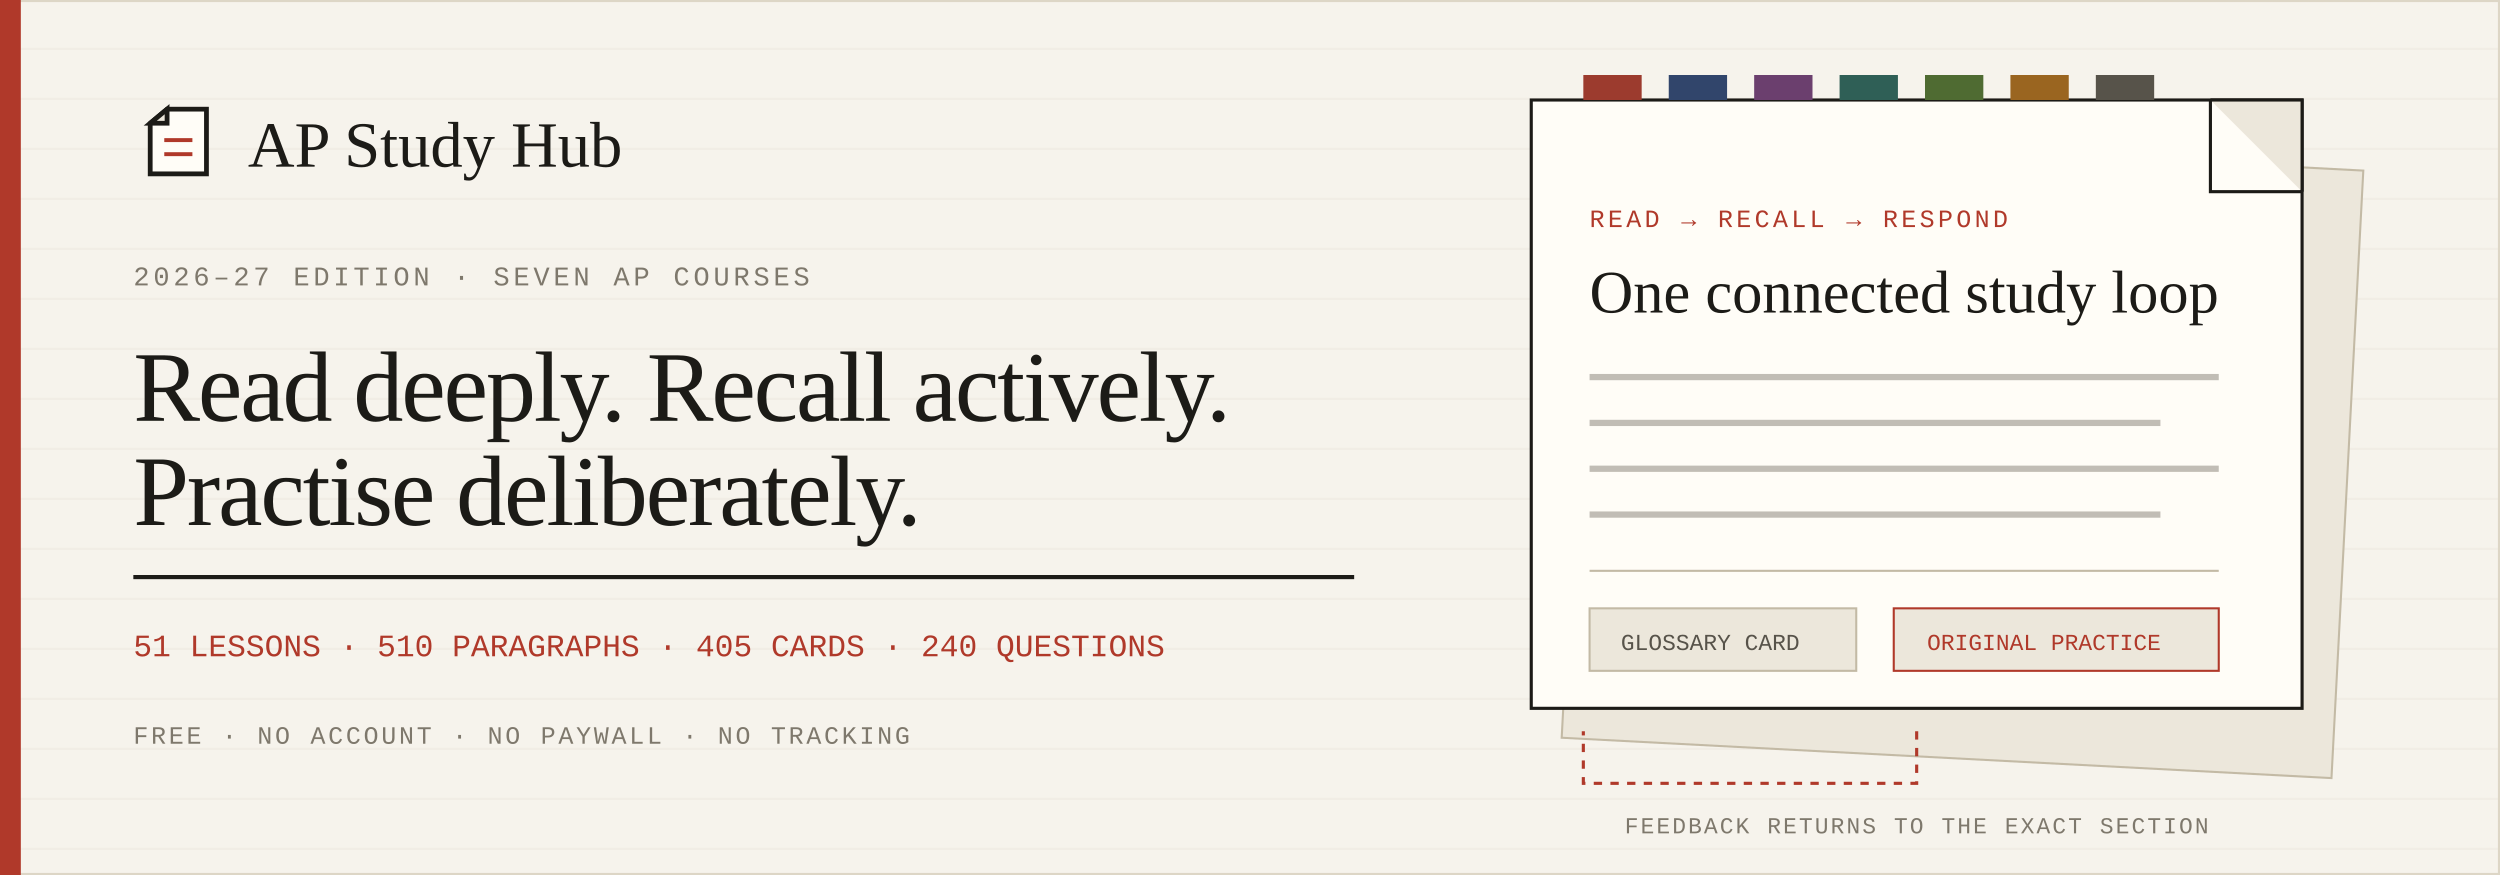
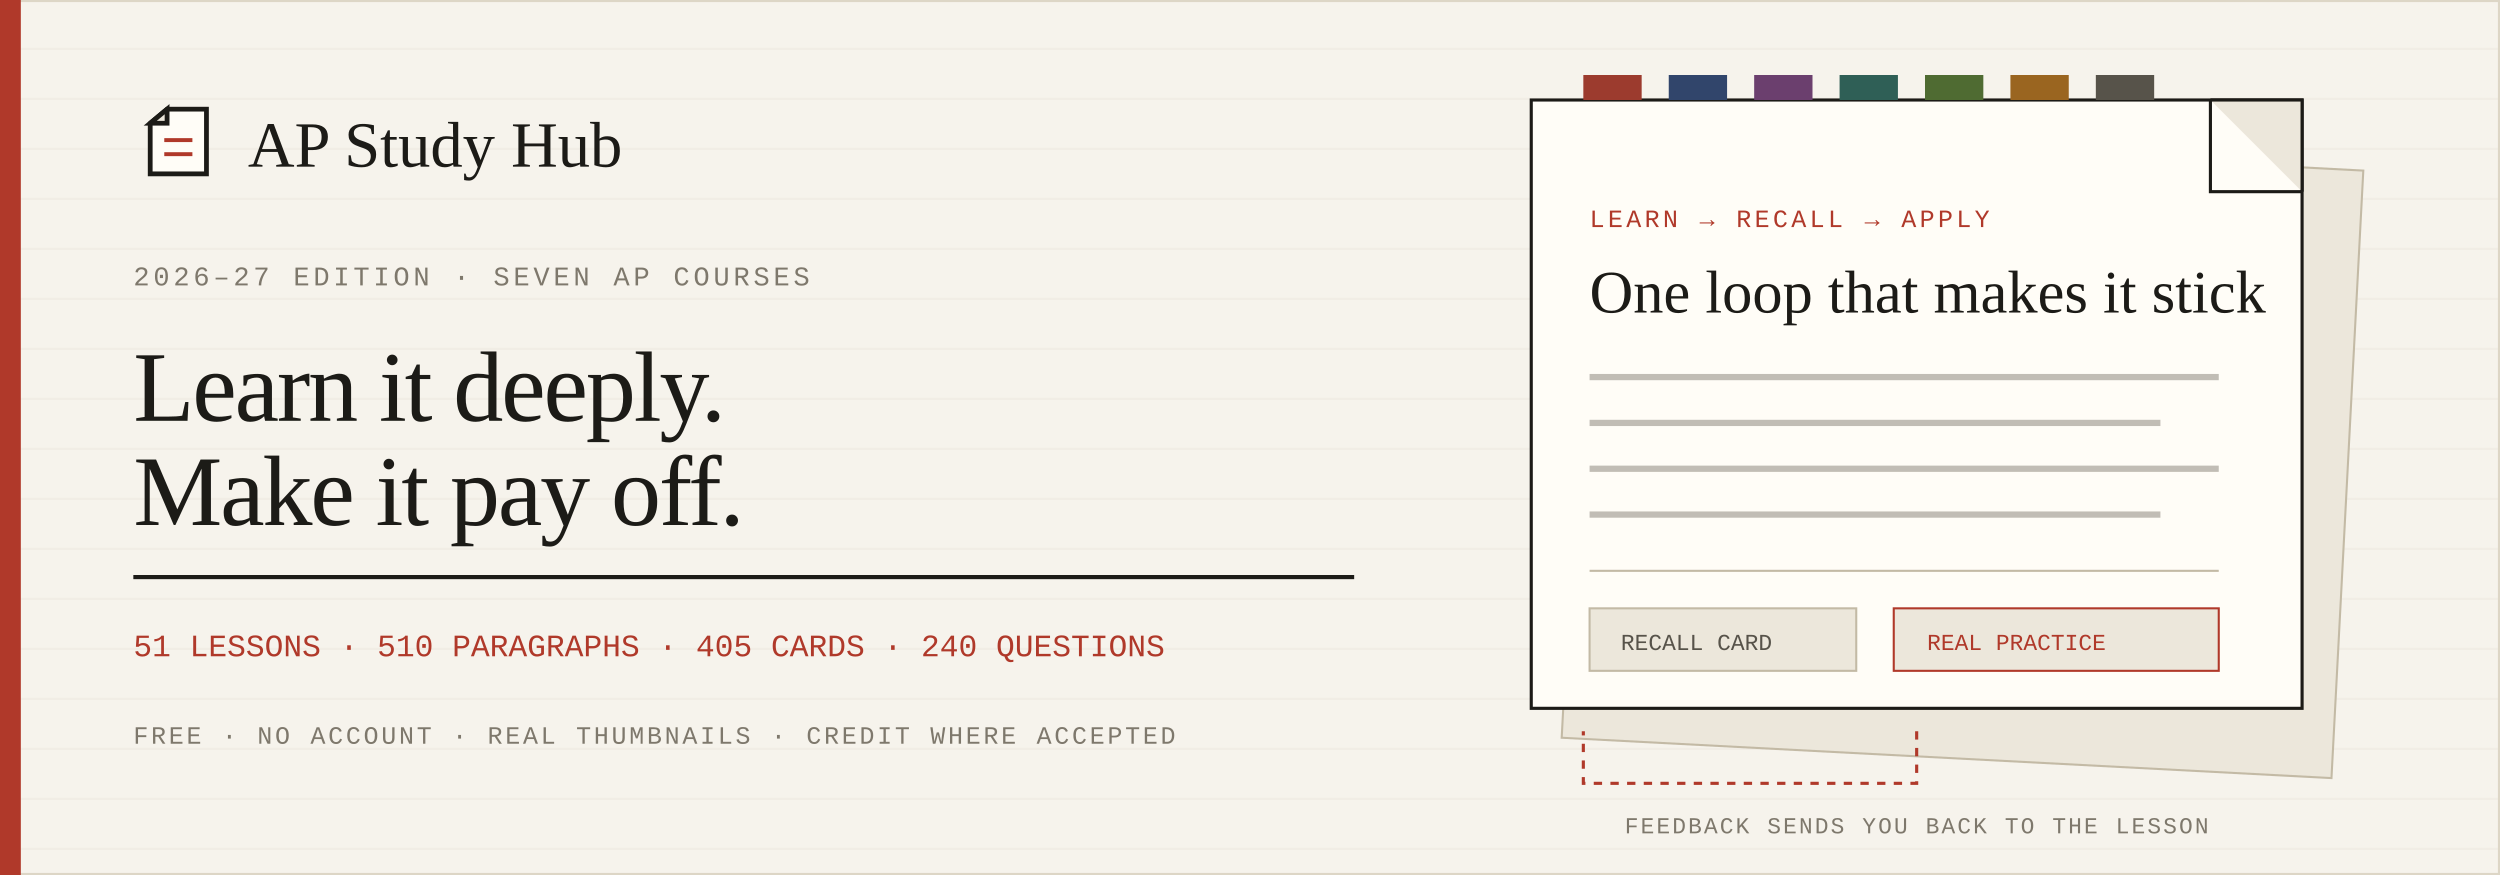
<svg xmlns="http://www.w3.org/2000/svg" viewBox="0 0 1200 420" width="1200" height="420" role="img" aria-labelledby="title desc">
  <defs>
    <pattern id="rules" width="10" height="24" patternUnits="userSpaceOnUse">
      <path d="M0 23.5H10" stroke="#ddd6c6" opacity="0.6" />
    </pattern>
  </defs>
  <rect width="1200" height="420" fill="#f6f3ec" />
  <rect width="1200" height="420" fill="url(#rules)" opacity="0.35" />
  <rect x="0.5" y="0.5" width="1199" height="419" fill="none" stroke="#ddd6c6" />
  <rect width="10" height="420" fill="#b0392a" />
  <g transform="translate(64 47) scale(1.35)" fill="none" stroke="#1c1b17" stroke-width="1.7" stroke-linejoin="miter">
    <path d="M6 27V9l6-5h14v23z" fill="#fffdf7" />
    <path d="M12 4v5H6z" fill="#ece7db" />
    <path d="M11 15h10M11 20h10" stroke="#b0392a" stroke-width="1.4" />
  </g>
  <text x="119" y="80" font-family="Georgia, 'Iowan Old Style', 'Times New Roman', Times, serif" font-size="31" fill="#1c1b17">AP Study Hub</text>
  <text x="64" y="137" font-family="ui-monospace, SFMono-Regular, Menlo, Consolas, 'Liberation Mono', monospace" font-size="13" letter-spacing="1.8" fill="#7e786c">2026–27 EDITION · SEVEN AP COURSES</text>
-   <text x="64" y="202" font-family="Georgia, 'Iowan Old Style', 'Times New Roman', Times, serif" font-size="48" letter-spacing="-1" fill="#1c1b17">Read deeply. Recall actively.</text>
-   <text x="64" y="252" font-family="Georgia, 'Iowan Old Style', 'Times New Roman', Times, serif" font-size="48" letter-spacing="-1" fill="#1c1b17">Practise deliberately.</text>
+   <text x="64" y="202" font-family="Georgia, 'Iowan Old Style', 'Times New Roman', Times, serif" font-size="48" letter-spacing="-1" fill="#1c1b17">Learn it deeply.</text>
+   <text x="64" y="252" font-family="Georgia, 'Iowan Old Style', 'Times New Roman', Times, serif" font-size="48" letter-spacing="-1" fill="#1c1b17">Make it pay off.</text>
  <path d="M64 277H650" stroke="#1c1b17" stroke-width="2" />
  <text x="64" y="315" font-family="ui-monospace, SFMono-Regular, Menlo, Consolas, 'Liberation Mono', monospace" font-size="15" fill="#b0392a">51 LESSONS · 510 PARAGRAPHS · 405 CARDS · 240 QUESTIONS</text>
-   <text x="64" y="357" font-family="ui-monospace, SFMono-Regular, Menlo, Consolas, 'Liberation Mono', monospace" font-size="12" letter-spacing="1.3" fill="#7e786c">FREE · NO ACCOUNT · NO PAYWALL · NO TRACKING</text>
+   <text x="64" y="357" font-family="ui-monospace, SFMono-Regular, Menlo, Consolas, 'Liberation Mono', monospace" font-size="12" letter-spacing="1.3" fill="#7e786c">FREE · NO ACCOUNT · REAL THUMBNAILS · CREDIT WHERE ACCEPTED</text>
  <g transform="translate(735 48)">
    <rect x="22" y="24" width="370" height="292" fill="#ece7db" stroke="#c3baa5" transform="rotate(3 207 170)" />
    <rect width="370" height="292" fill="#fffdf7" stroke="#1c1b17" stroke-width="1.5" />
    <path d="M326 0h44v44" fill="#ece7db" stroke="#1c1b17" stroke-width="1.5" />
    <path d="M326 0v44h44" fill="none" stroke="#1c1b17" stroke-width="1.5" />
    <rect x="25" y="-12" width="28" height="12" fill="#9c3b2e" />
    <rect x="66" y="-12" width="28" height="12" fill="#31456b" />
    <rect x="107" y="-12" width="28" height="12" fill="#6b3f6e" />
    <rect x="148" y="-12" width="28" height="12" fill="#2f5f56" />
    <rect x="189" y="-12" width="28" height="12" fill="#4f6b32" />
    <rect x="230" y="-12" width="28" height="12" fill="#9a6520" />
    <rect x="271" y="-12" width="28" height="12" fill="#57534a" />
-     <text x="28" y="61" font-family="ui-monospace, SFMono-Regular, Menlo, Consolas, 'Liberation Mono', monospace" font-size="12" letter-spacing="1.6" fill="#b0392a">READ → RECALL → RESPOND</text>
-     <text x="28" y="102" font-family="Georgia, 'Iowan Old Style', 'Times New Roman', Times, serif" font-size="29" fill="#1c1b17">One connected study loop</text>
+     <text x="28" y="61" font-family="ui-monospace, SFMono-Regular, Menlo, Consolas, 'Liberation Mono', monospace" font-size="12" letter-spacing="1.6" fill="#b0392a">LEARN → RECALL → APPLY</text>
+     <text x="28" y="102" font-family="Georgia, 'Iowan Old Style', 'Times New Roman', Times, serif" font-size="29" fill="#1c1b17">One loop that makes it stick</text>
    <path d="M28 133H330" stroke="#7e786c" stroke-width="3" opacity="0.48" />
    <path d="M28 155H302" stroke="#7e786c" stroke-width="3" opacity="0.48" />
    <path d="M28 177H330" stroke="#7e786c" stroke-width="3" opacity="0.48" />
    <path d="M28 199H302" stroke="#7e786c" stroke-width="3" opacity="0.48" />
    <path d="M28 226H330" stroke="#c3baa5" />
    <rect x="28" y="244" width="128" height="30" fill="#ece7db" stroke="#c3baa5" />
-     <text x="43" y="264" font-family="ui-monospace, SFMono-Regular, Menlo, Consolas, 'Liberation Mono', monospace" font-size="11" fill="#57534a">GLOSSARY CARD</text>
+     <text x="43" y="264" font-family="ui-monospace, SFMono-Regular, Menlo, Consolas, 'Liberation Mono', monospace" font-size="11" fill="#57534a">RECALL CARD</text>
    <rect x="174" y="244" width="156" height="30" fill="#ece7db" stroke="#b0392a" />
-     <text x="190" y="264" font-family="ui-monospace, SFMono-Regular, Menlo, Consolas, 'Liberation Mono', monospace" font-size="11" fill="#b0392a">ORIGINAL PRACTICE</text>
+     <text x="190" y="264" font-family="ui-monospace, SFMono-Regular, Menlo, Consolas, 'Liberation Mono', monospace" font-size="11" fill="#b0392a">REAL PRACTICE</text>
    <path d="M185 303v25H25v-25" fill="none" stroke="#b0392a" stroke-width="1.5" stroke-dasharray="4 4" />
-     <text x="185" y="352" text-anchor="middle" font-family="ui-monospace, SFMono-Regular, Menlo, Consolas, 'Liberation Mono', monospace" font-size="11" letter-spacing="1" fill="#7e786c">FEEDBACK RETURNS TO THE EXACT SECTION</text>
+     <text x="185" y="352" text-anchor="middle" font-family="ui-monospace, SFMono-Regular, Menlo, Consolas, 'Liberation Mono', monospace" font-size="11" letter-spacing="1" fill="#7e786c">FEEDBACK SENDS YOU BACK TO THE LESSON</text>
  </g>
</svg>
